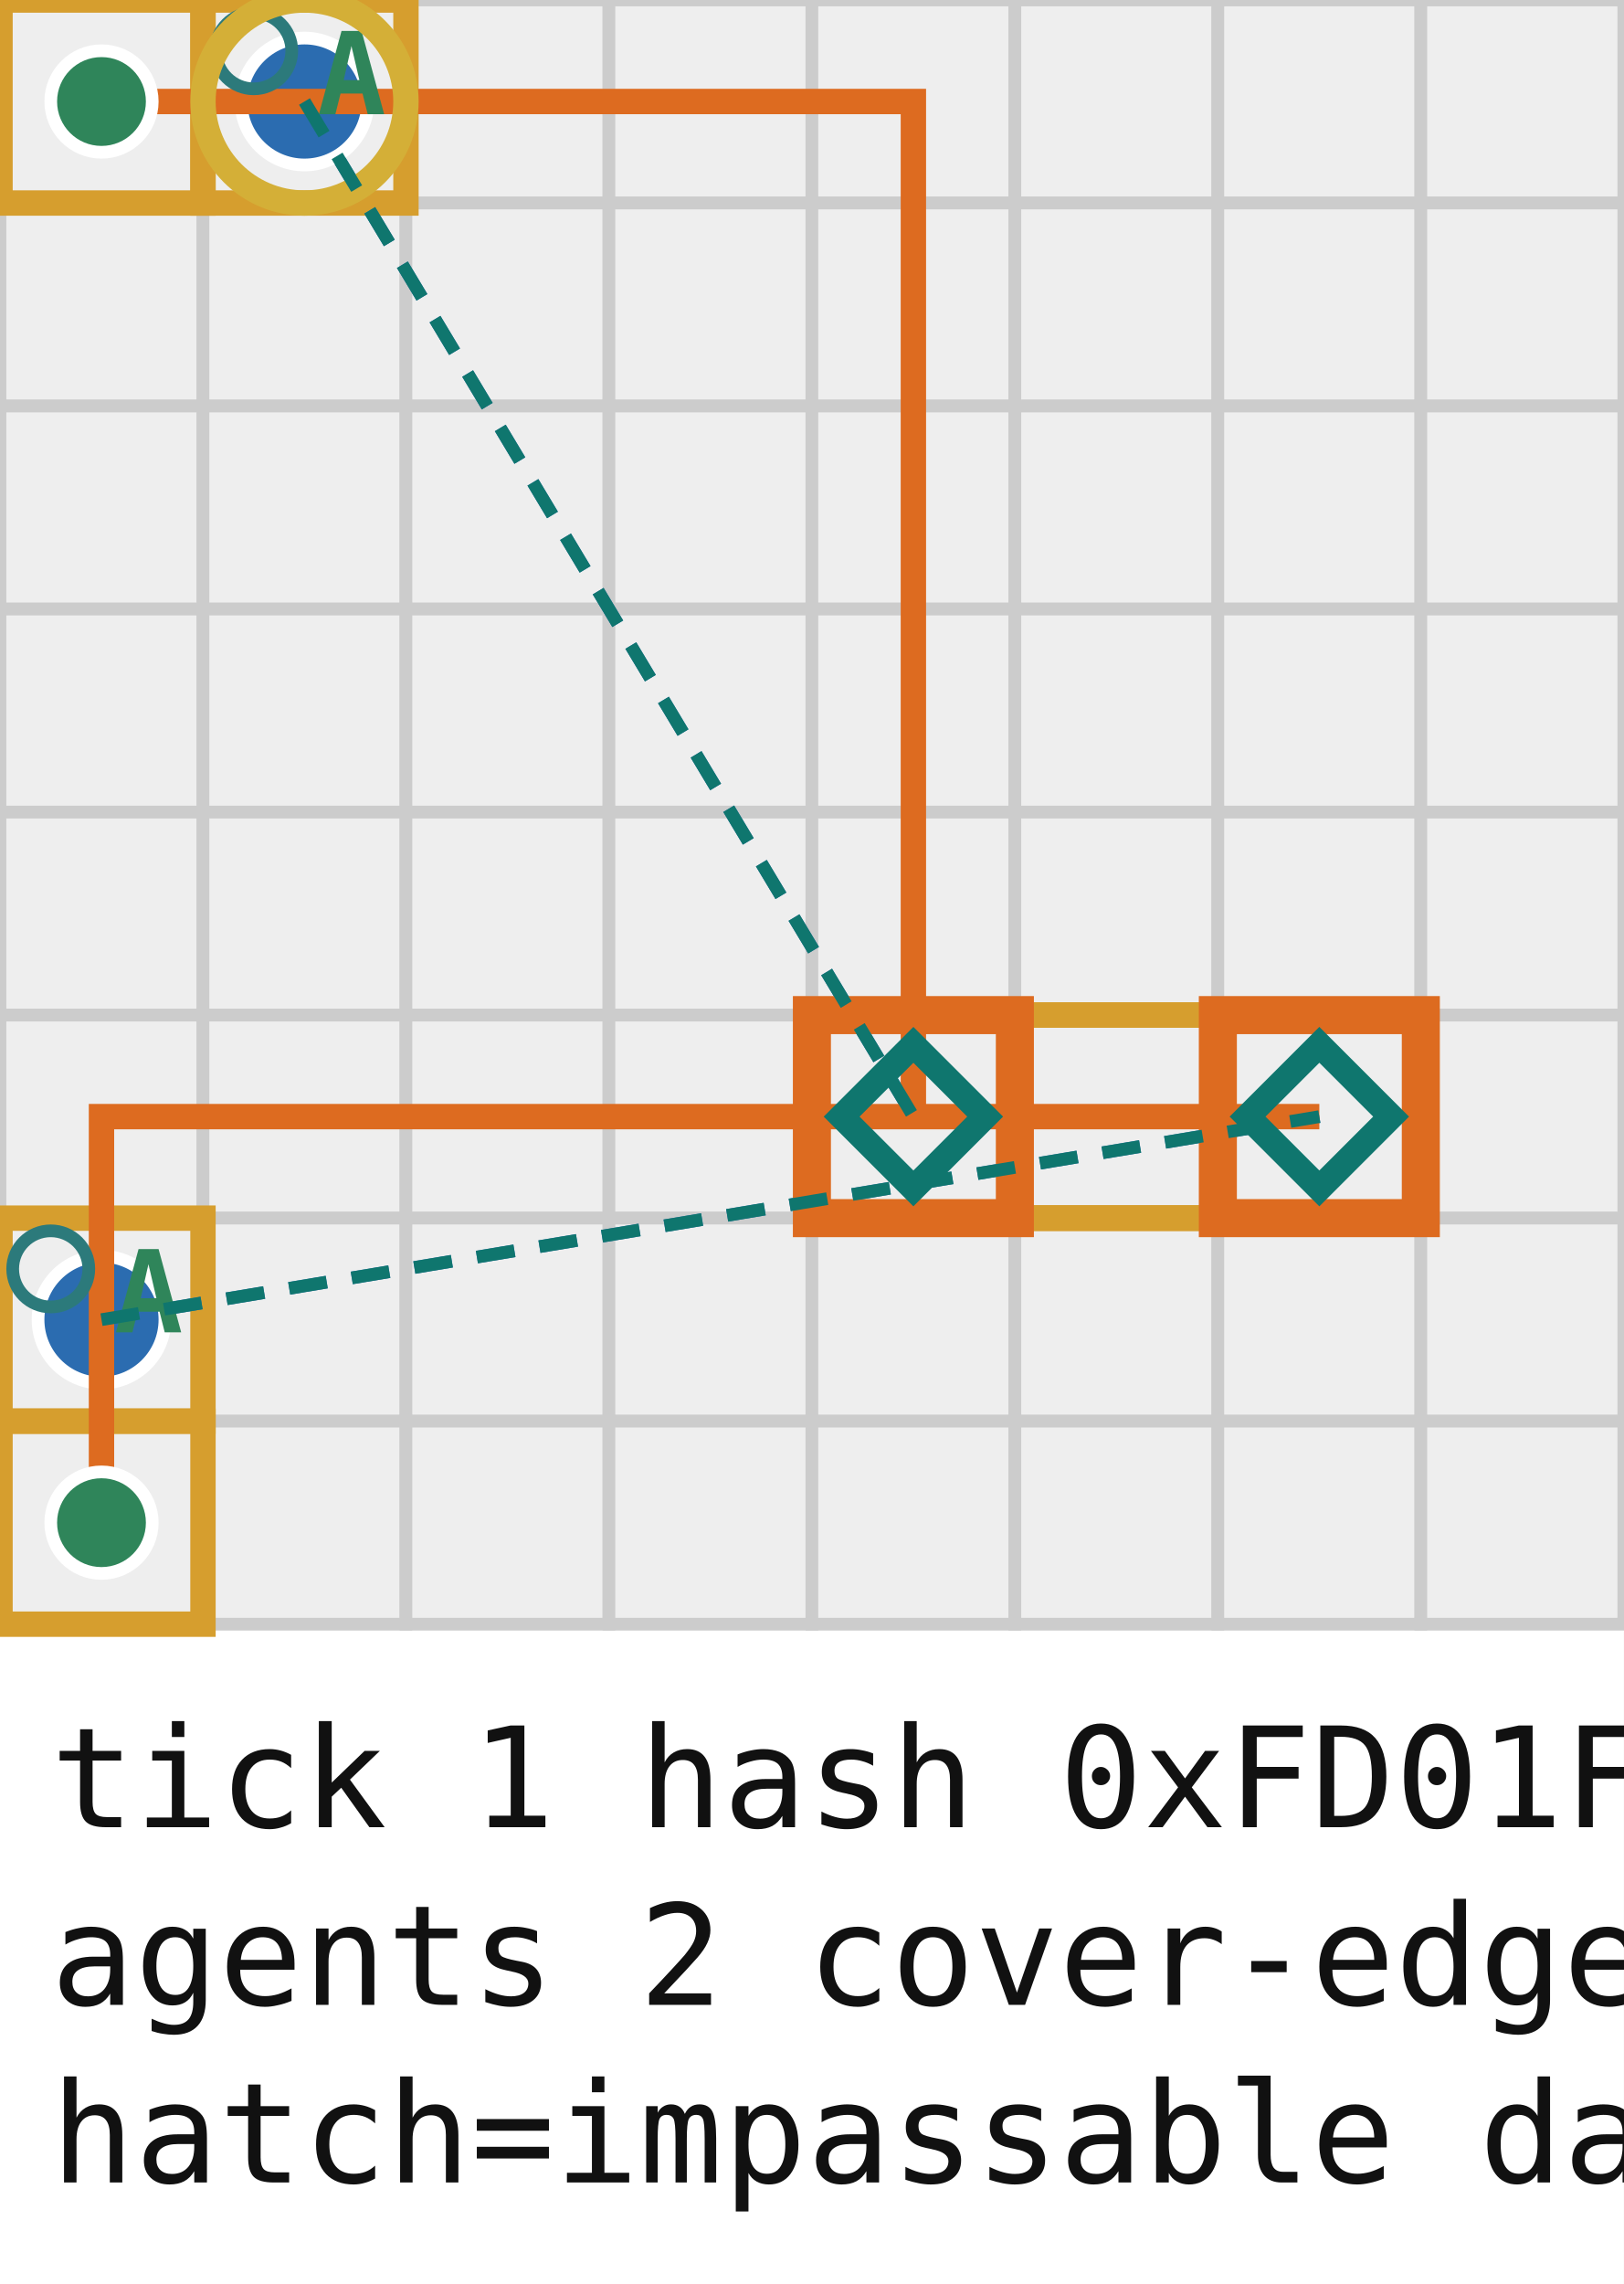
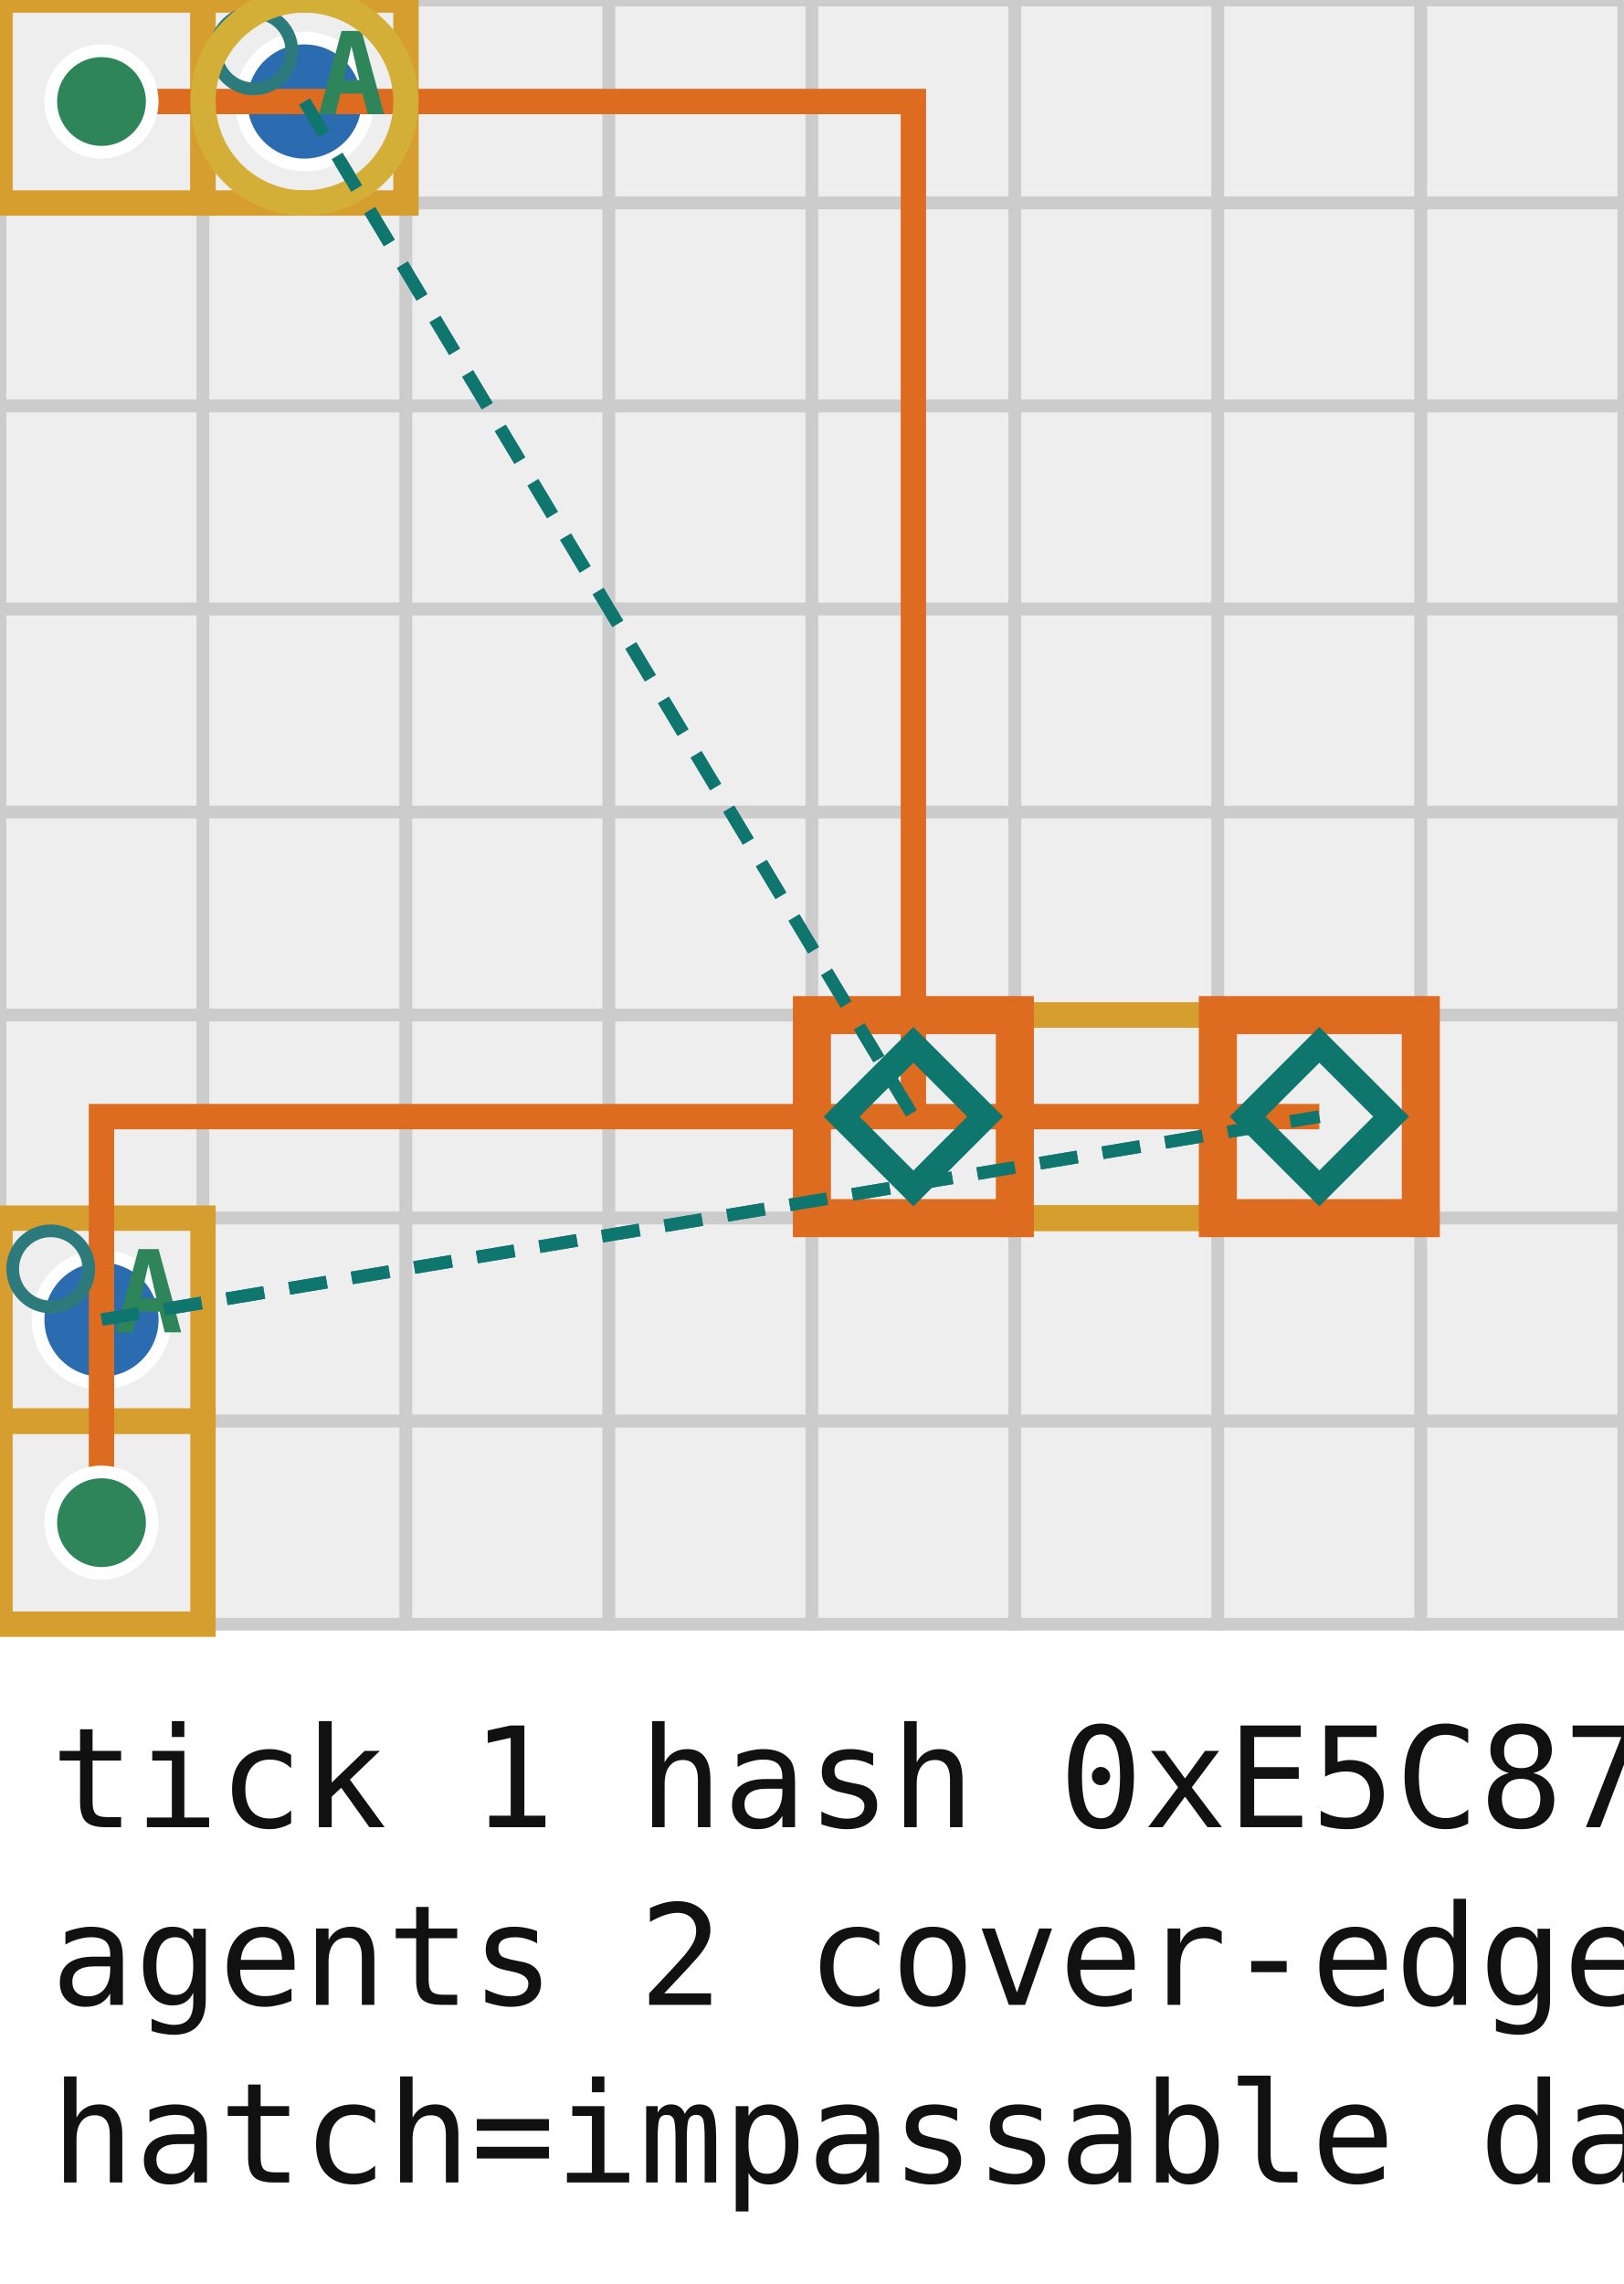
<svg xmlns="http://www.w3.org/2000/svg" width="128" height="180" viewBox="0 0 128 180">
  <defs>
    <pattern id="cw-hatch" width="4" height="4" patternUnits="userSpaceOnUse">
      <path d="M0,4 L4,0" stroke="#8a8a8a" stroke-width="1" />
    </pattern>
  </defs>
  <rect x="0" y="0" width="128" height="180" fill="#ffffff" />
  <rect x="0" y="0" width="16" height="16" fill="rgb(238,238,238)" stroke="#cccccc" stroke-width="1" />
  <rect x="16" y="0" width="16" height="16" fill="rgb(238,238,238)" stroke="#cccccc" stroke-width="1" />
  <rect x="32" y="0" width="16" height="16" fill="rgb(238,238,238)" stroke="#cccccc" stroke-width="1" />
  <rect x="48" y="0" width="16" height="16" fill="rgb(238,238,238)" stroke="#cccccc" stroke-width="1" />
  <rect x="64" y="0" width="16" height="16" fill="rgb(238,238,238)" stroke="#cccccc" stroke-width="1" />
  <rect x="80" y="0" width="16" height="16" fill="rgb(238,238,238)" stroke="#cccccc" stroke-width="1" />
  <rect x="96" y="0" width="16" height="16" fill="rgb(238,238,238)" stroke="#cccccc" stroke-width="1" />
  <rect x="112" y="0" width="16" height="16" fill="rgb(238,238,238)" stroke="#cccccc" stroke-width="1" />
  <rect x="0" y="16" width="16" height="16" fill="rgb(238,238,238)" stroke="#cccccc" stroke-width="1" />
  <rect x="16" y="16" width="16" height="16" fill="rgb(238,238,238)" stroke="#cccccc" stroke-width="1" />
  <rect x="32" y="16" width="16" height="16" fill="rgb(238,238,238)" stroke="#cccccc" stroke-width="1" />
  <rect x="48" y="16" width="16" height="16" fill="rgb(238,238,238)" stroke="#cccccc" stroke-width="1" />
  <rect x="64" y="16" width="16" height="16" fill="rgb(238,238,238)" stroke="#cccccc" stroke-width="1" />
  <rect x="80" y="16" width="16" height="16" fill="rgb(238,238,238)" stroke="#cccccc" stroke-width="1" />
  <rect x="96" y="16" width="16" height="16" fill="rgb(238,238,238)" stroke="#cccccc" stroke-width="1" />
  <rect x="112" y="16" width="16" height="16" fill="rgb(238,238,238)" stroke="#cccccc" stroke-width="1" />
  <rect x="0" y="32" width="16" height="16" fill="rgb(238,238,238)" stroke="#cccccc" stroke-width="1" />
  <rect x="16" y="32" width="16" height="16" fill="rgb(238,238,238)" stroke="#cccccc" stroke-width="1" />
  <rect x="32" y="32" width="16" height="16" fill="rgb(238,238,238)" stroke="#cccccc" stroke-width="1" />
  <rect x="48" y="32" width="16" height="16" fill="rgb(238,238,238)" stroke="#cccccc" stroke-width="1" />
  <rect x="64" y="32" width="16" height="16" fill="rgb(238,238,238)" stroke="#cccccc" stroke-width="1" />
  <rect x="80" y="32" width="16" height="16" fill="rgb(238,238,238)" stroke="#cccccc" stroke-width="1" />
  <rect x="96" y="32" width="16" height="16" fill="rgb(238,238,238)" stroke="#cccccc" stroke-width="1" />
  <rect x="112" y="32" width="16" height="16" fill="rgb(238,238,238)" stroke="#cccccc" stroke-width="1" />
  <rect x="0" y="48" width="16" height="16" fill="rgb(238,238,238)" stroke="#cccccc" stroke-width="1" />
  <rect x="16" y="48" width="16" height="16" fill="rgb(238,238,238)" stroke="#cccccc" stroke-width="1" />
  <rect x="32" y="48" width="16" height="16" fill="rgb(238,238,238)" stroke="#cccccc" stroke-width="1" />
  <rect x="48" y="48" width="16" height="16" fill="rgb(238,238,238)" stroke="#cccccc" stroke-width="1" />
  <rect x="64" y="48" width="16" height="16" fill="rgb(238,238,238)" stroke="#cccccc" stroke-width="1" />
  <rect x="80" y="48" width="16" height="16" fill="rgb(238,238,238)" stroke="#cccccc" stroke-width="1" />
  <rect x="96" y="48" width="16" height="16" fill="rgb(238,238,238)" stroke="#cccccc" stroke-width="1" />
  <rect x="112" y="48" width="16" height="16" fill="rgb(238,238,238)" stroke="#cccccc" stroke-width="1" />
  <rect x="0" y="64" width="16" height="16" fill="rgb(238,238,238)" stroke="#cccccc" stroke-width="1" />
  <rect x="16" y="64" width="16" height="16" fill="rgb(238,238,238)" stroke="#cccccc" stroke-width="1" />
  <rect x="32" y="64" width="16" height="16" fill="rgb(238,238,238)" stroke="#cccccc" stroke-width="1" />
  <rect x="48" y="64" width="16" height="16" fill="rgb(238,238,238)" stroke="#cccccc" stroke-width="1" />
  <rect x="64" y="64" width="16" height="16" fill="rgb(238,238,238)" stroke="#cccccc" stroke-width="1" />
  <rect x="80" y="64" width="16" height="16" fill="rgb(238,238,238)" stroke="#cccccc" stroke-width="1" />
  <rect x="96" y="64" width="16" height="16" fill="rgb(238,238,238)" stroke="#cccccc" stroke-width="1" />
  <rect x="112" y="64" width="16" height="16" fill="rgb(238,238,238)" stroke="#cccccc" stroke-width="1" />
  <rect x="0" y="80" width="16" height="16" fill="rgb(238,238,238)" stroke="#cccccc" stroke-width="1" />
  <rect x="16" y="80" width="16" height="16" fill="rgb(238,238,238)" stroke="#cccccc" stroke-width="1" />
  <rect x="32" y="80" width="16" height="16" fill="rgb(238,238,238)" stroke="#cccccc" stroke-width="1" />
  <rect x="48" y="80" width="16" height="16" fill="rgb(238,238,238)" stroke="#cccccc" stroke-width="1" />
  <rect x="64" y="80" width="16" height="16" fill="rgb(238,238,238)" stroke="#cccccc" stroke-width="1" />
  <rect x="80" y="80" width="16" height="16" fill="rgb(238,238,238)" stroke="#cccccc" stroke-width="1" />
  <rect x="96" y="80" width="16" height="16" fill="rgb(238,238,238)" stroke="#cccccc" stroke-width="1" />
  <rect x="112" y="80" width="16" height="16" fill="rgb(238,238,238)" stroke="#cccccc" stroke-width="1" />
  <rect x="0" y="96" width="16" height="16" fill="rgb(238,238,238)" stroke="#cccccc" stroke-width="1" />
  <rect x="16" y="96" width="16" height="16" fill="rgb(238,238,238)" stroke="#cccccc" stroke-width="1" />
  <rect x="32" y="96" width="16" height="16" fill="rgb(238,238,238)" stroke="#cccccc" stroke-width="1" />
  <rect x="48" y="96" width="16" height="16" fill="rgb(238,238,238)" stroke="#cccccc" stroke-width="1" />
  <rect x="64" y="96" width="16" height="16" fill="rgb(238,238,238)" stroke="#cccccc" stroke-width="1" />
  <rect x="80" y="96" width="16" height="16" fill="rgb(238,238,238)" stroke="#cccccc" stroke-width="1" />
  <rect x="96" y="96" width="16" height="16" fill="rgb(238,238,238)" stroke="#cccccc" stroke-width="1" />
  <rect x="112" y="96" width="16" height="16" fill="rgb(238,238,238)" stroke="#cccccc" stroke-width="1" />
  <rect x="0" y="112" width="16" height="16" fill="rgb(238,238,238)" stroke="#cccccc" stroke-width="1" />
  <rect x="16" y="112" width="16" height="16" fill="rgb(238,238,238)" stroke="#cccccc" stroke-width="1" />
  <rect x="32" y="112" width="16" height="16" fill="rgb(238,238,238)" stroke="#cccccc" stroke-width="1" />
  <rect x="48" y="112" width="16" height="16" fill="rgb(238,238,238)" stroke="#cccccc" stroke-width="1" />
  <rect x="64" y="112" width="16" height="16" fill="rgb(238,238,238)" stroke="#cccccc" stroke-width="1" />
  <rect x="80" y="112" width="16" height="16" fill="rgb(238,238,238)" stroke="#cccccc" stroke-width="1" />
  <rect x="96" y="112" width="16" height="16" fill="rgb(238,238,238)" stroke="#cccccc" stroke-width="1" />
  <rect x="112" y="112" width="16" height="16" fill="rgb(238,238,238)" stroke="#cccccc" stroke-width="1" />
  <rect x="80" y="80" width="16" height="16" fill="none" stroke="#d69e2e" stroke-width="2" />
  <rect x="80" y="80" width="16" height="16" fill="none" stroke="#d69e2e" stroke-width="2" />
  <rect x="80" y="80" width="16" height="16" fill="none" stroke="#d69e2e" stroke-width="2" />
  <rect x="80" y="80" width="16" height="16" fill="none" stroke="#d69e2e" stroke-width="2" />
  <rect x="0" y="0" width="16" height="16" fill="none" stroke="#d69e2e" stroke-width="2" />
  <rect x="16" y="0" width="16" height="16" fill="none" stroke="#d69e2e" stroke-width="2" />
  <rect x="0" y="112" width="16" height="16" fill="none" stroke="#d69e2e" stroke-width="2" />
  <rect x="0" y="96" width="16" height="16" fill="none" stroke="#d69e2e" stroke-width="2" />
  <line x1="24" y1="8" x2="72" y2="88" stroke="#2b6cb0" stroke-width="1" stroke-dasharray="3,2" />
  <circle cx="24" cy="8" r="5" fill="#2b6cb0" stroke="#ffffff" stroke-width="1" />
  <line x1="8" y1="104" x2="104" y2="88" stroke="#2b6cb0" stroke-width="1" stroke-dasharray="3,2" />
  <circle cx="8" cy="104" r="5" fill="#2b6cb0" stroke="#ffffff" stroke-width="1" />
  <polyline points="8,8 24,8 40,8 56,8 72,8 72,24 72,40 72,56 72,72 72,88" fill="none" stroke="#dd6b20" stroke-width="2" />
  <circle cx="8" cy="8" r="4" fill="#2f855a" stroke="#ffffff" stroke-width="1" />
  <rect x="64" y="80" width="16" height="16" fill="none" stroke="#dd6b20" stroke-width="3" />
  <polyline points="8,120 8,104 8,88 24,88 40,88 56,88 72,88 88,88 104,88" fill="none" stroke="#dd6b20" stroke-width="2" />
  <circle cx="8" cy="120" r="4" fill="#2f855a" stroke="#ffffff" stroke-width="1" />
  <rect x="96" y="80" width="16" height="16" fill="none" stroke="#dd6b20" stroke-width="3" />
  <text x="25" y="9" font-family="monospace" font-size="9" font-weight="bold" fill="#2f855a">A</text>
  <text x="9" y="105" font-family="monospace" font-size="9" font-weight="bold" fill="#2f855a">A</text>
  <circle cx="20" cy="4" r="3" fill="none" stroke="#2c7a7b" stroke-width="1" />
  <circle cx="4" cy="100" r="3" fill="none" stroke="#2c7a7b" stroke-width="1" />
  <circle cx="24" cy="8" r="8" fill="none" stroke="#d4af37" stroke-width="2" />
  <line x1="24" y1="8" x2="72" y2="88" stroke="#0F766E" stroke-width="1" stroke-dasharray="3,2" />
  <rect x="68" y="84" width="8" height="8" fill="none" stroke="#0F766E" stroke-width="2" transform="rotate(45 72 88)" />
  <line x1="8" y1="104" x2="104" y2="88" stroke="#0F766E" stroke-width="1" stroke-dasharray="3,2" />
  <rect x="100" y="84" width="8" height="8" fill="none" stroke="#0F766E" stroke-width="2" transform="rotate(45 104 88)" />
-   <text x="4" y="144" font-family="monospace" font-size="11" fill="#111111">tick 1  hash 0xFD01FE9798196F4D  draws 0</text>
+   <text x="4" y="144" font-family="monospace" font-size="11" fill="#111111">tick 1  hash 0xE5C8701DFE1A464F  draws 0</text>
  <text x="4" y="158" font-family="monospace" font-size="11" fill="#111111">agents 2  cover-edges 0  events 8</text>
  <text x="4" y="172" font-family="monospace" font-size="11" fill="#111111">hatch=impassable  dark border=opaque  darker fill=higher elevation  triangle=cover  circle=agent</text>
</svg>
